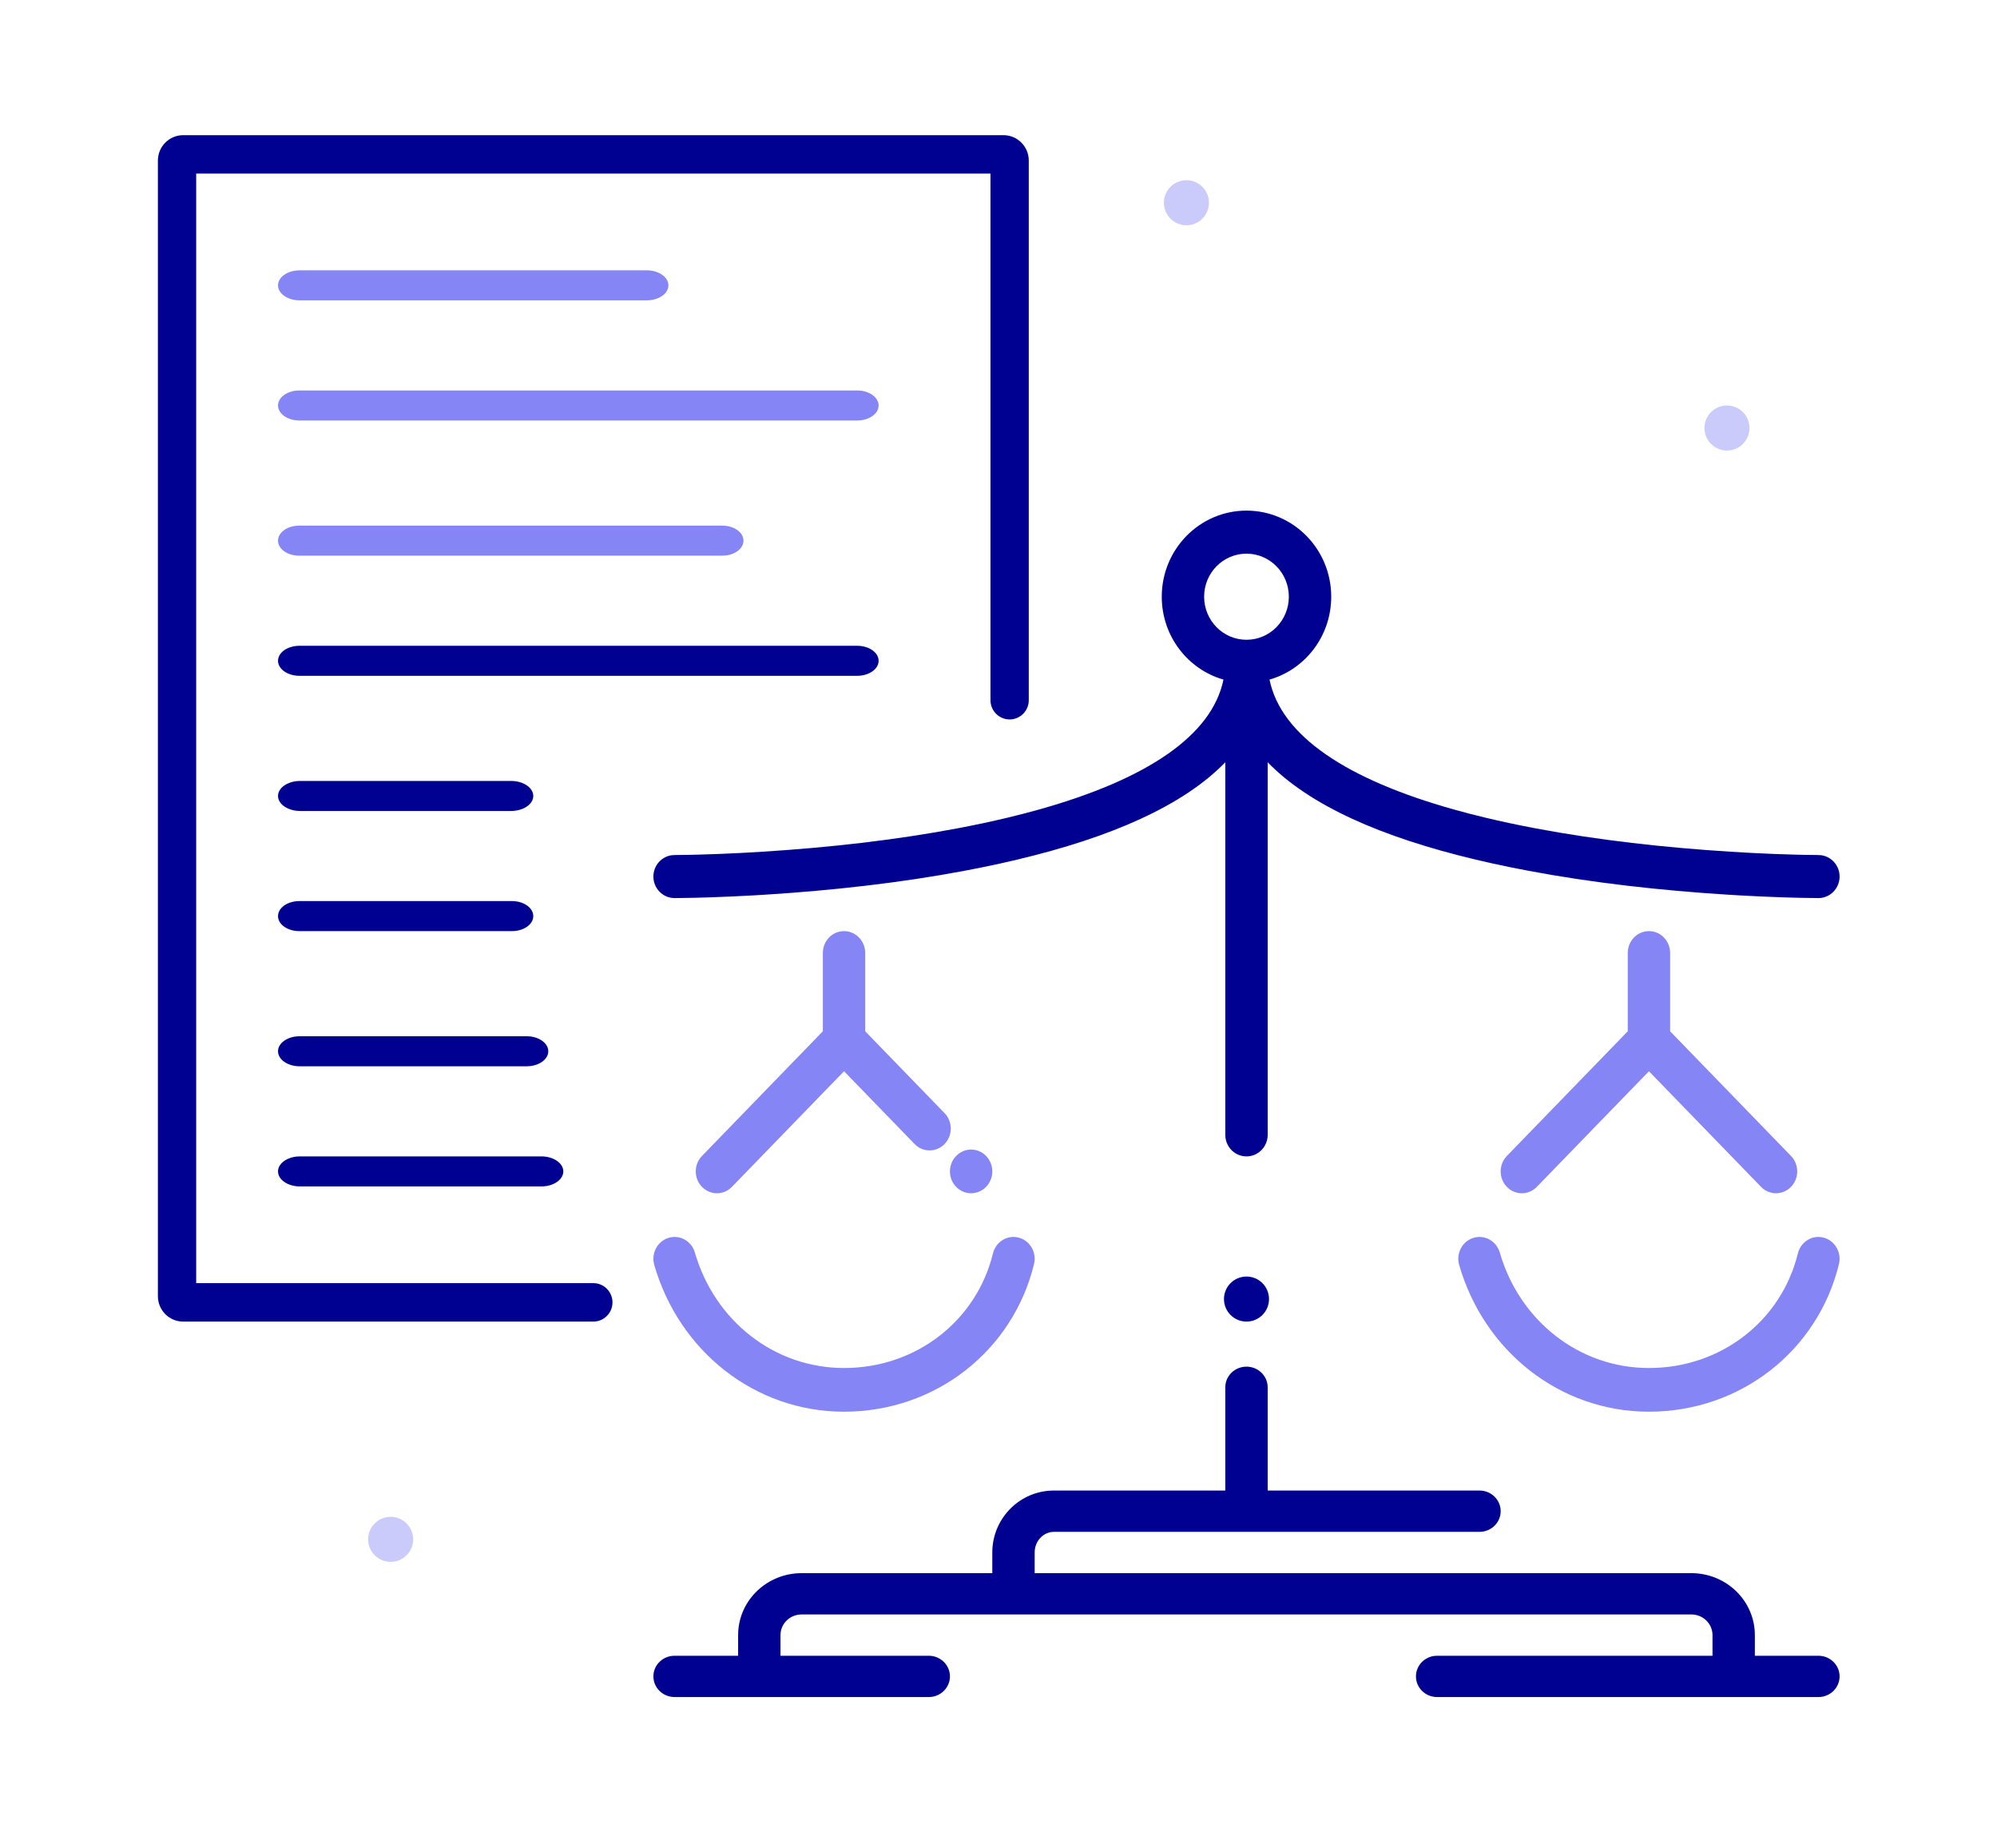
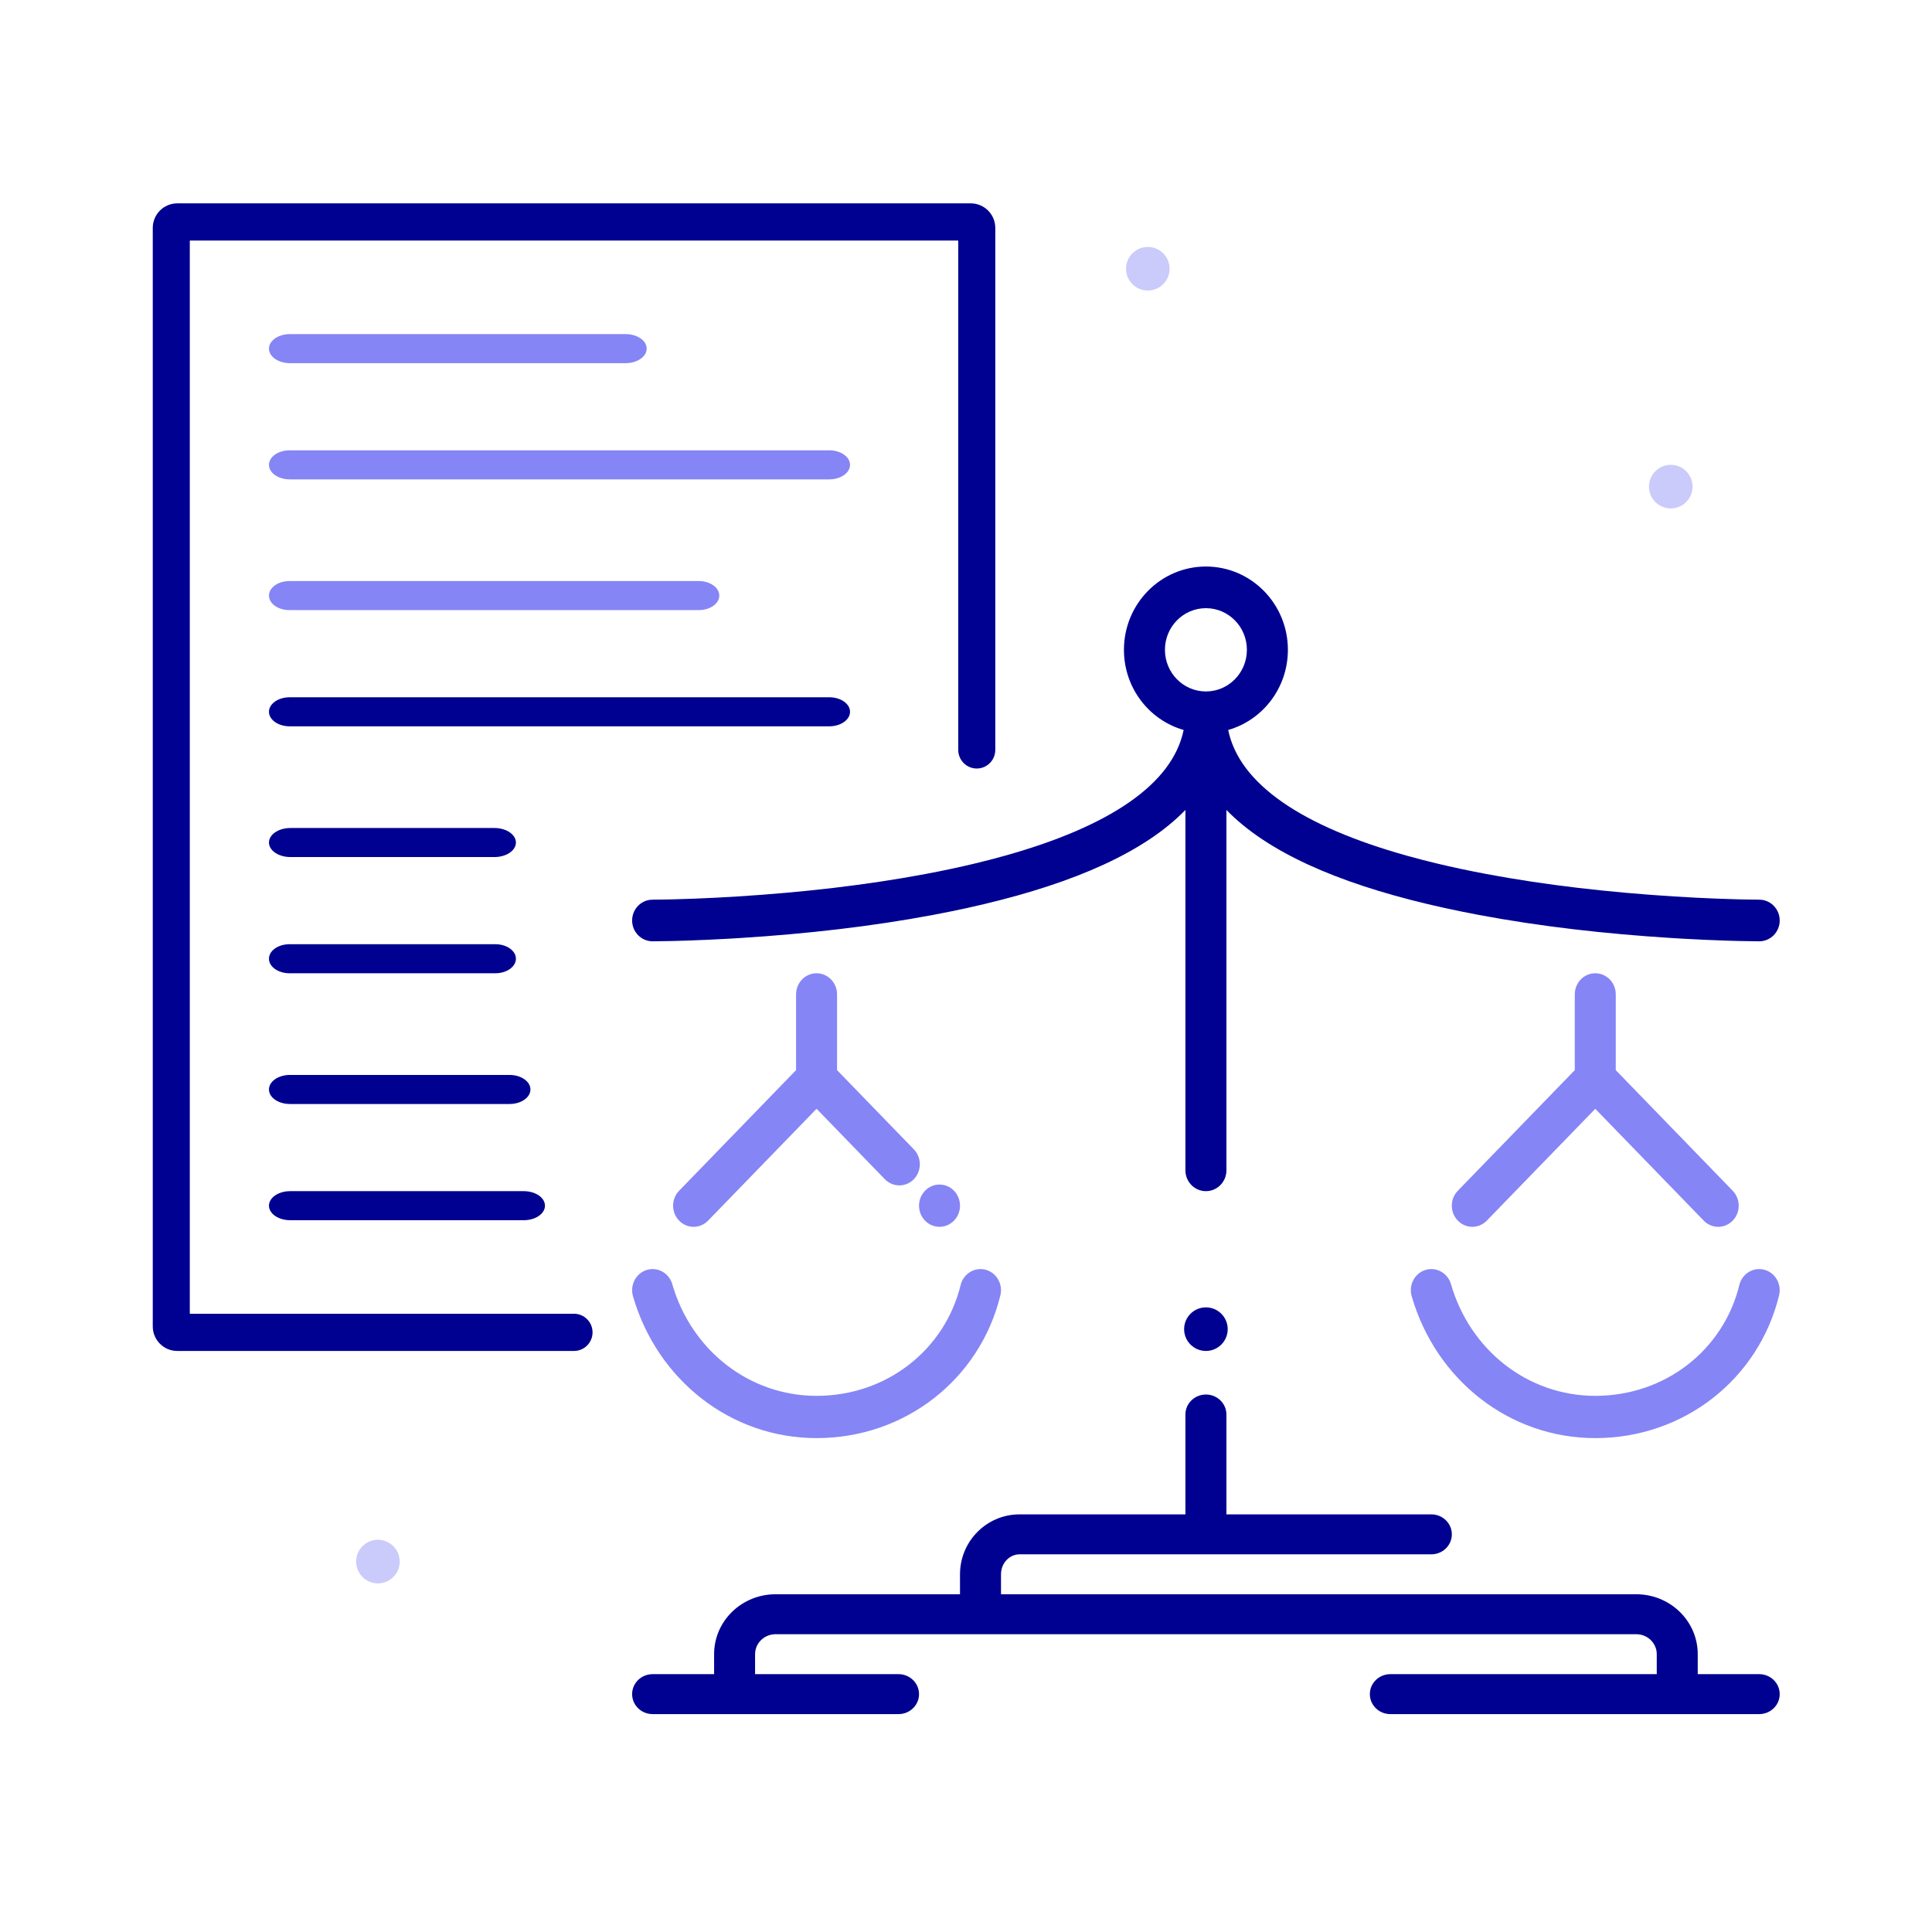
- <svg xmlns="http://www.w3.org/2000/svg" width="133" height="123" viewBox="0 0 133 123" fill="none">
+ <svg xmlns="http://www.w3.org/2000/svg" width="134" height="134" viewBox="0 0 133 123" fill="none">
  <path d="M43.072 18C43.869 18 44.516 18.448 44.516 19C44.516 19.513 43.958 19.936 43.24 19.993L43.072 20H19.96C19.163 20 18.516 19.552 18.516 19C18.516 18.487 19.073 18.064 19.792 18.007L19.96 18H43.072Z" fill="#8585F6" />
  <path d="M57.087 26C57.876 26 58.516 26.448 58.516 27C58.516 27.513 57.965 27.936 57.254 27.993L57.087 28H19.945C19.155 28 18.516 27.552 18.516 27C18.516 26.487 19.067 26.064 19.778 26.007L19.945 26H57.087Z" fill="#8585F6" />
  <path d="M49.516 36C49.516 35.448 48.885 35 48.107 35H19.925L19.761 35.007C19.06 35.065 18.516 35.487 18.516 36C18.516 36.552 19.147 37 19.925 37H48.107L48.271 36.993C48.972 36.935 49.516 36.513 49.516 36Z" fill="#8585F6" />
  <path d="M57.087 43C57.876 43 58.516 43.448 58.516 44C58.516 44.513 57.965 44.935 57.254 44.993L57.087 45H19.945C19.155 45 18.516 44.552 18.516 44C18.516 43.487 19.067 43.065 19.778 43.007L19.945 43H57.087Z" fill="#000091" />
  <path d="M35.516 61C35.516 60.448 34.882 60 34.099 60H19.933L19.767 60.007C19.063 60.065 18.516 60.487 18.516 61C18.516 61.552 19.15 62 19.933 62H34.099L34.264 61.993C34.969 61.935 35.516 61.513 35.516 61Z" fill="#000091" />
  <path d="M35.516 53C35.516 52.448 34.854 52 34.038 52H19.994L19.822 52.007C19.087 52.065 18.516 52.487 18.516 53C18.516 53.552 19.178 54 19.994 54H34.038L34.21 53.993C34.945 53.935 35.516 53.513 35.516 53Z" fill="#000091" />
  <path d="M36.054 77C36.862 77 37.516 77.448 37.516 78C37.516 78.513 36.952 78.936 36.225 78.993L36.054 79H19.977C19.17 79 18.516 78.552 18.516 78C18.516 77.487 19.08 77.064 19.807 77.007L19.977 77H36.054Z" fill="#000091" />
  <path d="M36.516 70C36.516 69.448 35.871 69 35.076 69H19.956L19.788 69.007C19.072 69.064 18.516 69.487 18.516 70C18.516 70.552 19.161 71 19.956 71H35.076L35.244 70.993C35.96 70.936 36.516 70.513 36.516 70Z" fill="#000091" />
  <path fill-rule="evenodd" clip-rule="evenodd" d="M13.066 11.56V85.44H39.516C40.22 85.44 40.791 86.013 40.791 86.72C40.791 87.427 40.22 88 39.516 88H12.201C11.271 88 10.516 87.242 10.516 86.308V10.693C10.516 9.758 11.271 9 12.201 9H66.83C67.761 9 68.516 9.758 68.516 10.693V46.624C68.516 47.331 67.945 47.905 67.241 47.905C66.537 47.905 65.966 47.331 65.966 46.624V11.56H13.066Z" fill="#000091" />
  <path fill-rule="evenodd" clip-rule="evenodd" d="M26.016 104C25.189 104 24.516 103.327 24.516 102.5C24.516 101.673 25.189 101 26.016 101C26.843 101 27.516 101.673 27.516 102.5C27.516 103.327 26.843 104 26.016 104Z" fill="#CACAFB" />
  <path fill-rule="evenodd" clip-rule="evenodd" d="M115.016 30C114.189 30 113.516 29.327 113.516 28.5C113.516 27.673 114.189 27 115.016 27C115.843 27 116.516 27.673 116.516 28.5C116.516 29.327 115.843 30 115.016 30Z" fill="#CACAFB" />
  <path fill-rule="evenodd" clip-rule="evenodd" d="M79.016 15C78.189 15 77.516 14.327 77.516 13.5C77.516 12.673 78.189 12 79.016 12C79.843 12 80.516 12.673 80.516 13.5C80.516 14.327 79.843 15 79.016 15Z" fill="#CACAFB" />
  <path fill-rule="evenodd" clip-rule="evenodd" d="M66.13 83.463C66.321 82.684 67.088 82.212 67.843 82.408C68.599 82.604 69.056 83.395 68.866 84.174C67.455 89.948 62.307 94 56.213 94C50.276 94 45.231 89.966 43.575 84.234C43.353 83.464 43.778 82.653 44.524 82.424C45.271 82.195 46.057 82.633 46.279 83.403C47.585 87.924 51.546 91.091 56.213 91.091C61.026 91.091 65.038 87.933 66.13 83.463ZM119.737 83.463C119.927 82.684 120.694 82.212 121.45 82.408C122.205 82.604 122.663 83.395 122.473 84.174C121.062 89.948 115.914 94 109.819 94C103.882 94 98.838 89.966 97.182 84.234C96.959 83.464 97.384 82.653 98.131 82.424C98.878 82.195 99.663 82.633 99.886 83.403C101.192 87.924 105.153 91.091 109.819 91.091C114.633 91.091 118.644 87.933 119.737 83.463ZM109.819 62C110.543 62 111.139 62.562 111.221 63.285L111.23 63.455V68.669L119.281 76.972C119.832 77.54 119.832 78.46 119.281 79.028C118.772 79.553 117.972 79.593 117.419 79.15L117.286 79.028L109.819 71.331L102.353 79.028C101.802 79.597 100.908 79.597 100.358 79.028C99.849 78.504 99.81 77.679 100.24 77.109L100.358 76.972L108.409 68.668V63.455C108.409 62.651 109.04 62 109.819 62ZM56.213 62C56.936 62 57.532 62.562 57.614 63.285L57.623 63.455V68.669L62.908 74.12C63.459 74.688 63.459 75.609 62.908 76.177C62.4 76.701 61.6 76.741 61.046 76.298L60.913 76.177L56.213 71.329L48.746 79.028C48.195 79.597 47.302 79.597 46.751 79.028C46.242 78.504 46.203 77.679 46.634 77.109L46.751 76.972L54.802 68.668V63.455C54.802 62.651 55.434 62 56.213 62ZM65.674 76.972C66.225 77.54 66.225 78.46 65.674 79.028C65.124 79.597 64.23 79.597 63.679 79.028C63.129 78.46 63.129 77.54 63.679 76.972C64.23 76.403 65.124 76.403 65.674 76.972Z" fill="#8585F6" />
  <path fill-rule="evenodd" clip-rule="evenodd" d="M83.016 34C79.9 34 77.373 36.567 77.373 39.733C77.373 42.36 79.111 44.574 81.483 45.252C80.712 49.003 76.345 51.898 69.204 53.901L68.178 54.178L67.115 54.443C66.035 54.702 64.9 54.943 63.714 55.166C59.611 55.938 55.202 56.435 50.791 56.712C50.276 56.744 49.773 56.773 49.285 56.798L47.86 56.862C47.4 56.88 46.955 56.894 46.526 56.906L45.891 56.921L44.991 56.933L44.762 56.943C44.06 57.026 43.516 57.632 43.516 58.367C43.516 59.158 44.148 59.8 44.927 59.8L46.263 59.78L47.272 59.751L48.685 59.696L50.185 59.62L50.965 59.573C55.481 59.29 60 58.78 64.228 57.984C65.037 57.832 65.826 57.672 66.594 57.503L67.729 57.243C74.034 55.745 78.809 53.636 81.605 50.757V75.567L81.615 75.734C81.696 76.447 82.293 77 83.016 77C83.795 77 84.427 76.358 84.427 75.567V50.757C87.223 53.636 91.998 55.745 98.302 57.243L99.438 57.503C100.206 57.672 100.995 57.832 101.804 57.984C106.032 58.78 110.55 59.29 115.067 59.573L115.847 59.62L117.347 59.696L118.76 59.751L119.768 59.78L121.105 59.8C121.884 59.8 122.516 59.158 122.516 58.367C122.516 57.632 121.971 57.026 121.27 56.943L121.041 56.933L120.14 56.921L119.506 56.906C119.077 56.894 118.632 56.88 118.172 56.862L116.747 56.798C116.258 56.773 115.756 56.744 115.241 56.712C110.83 56.435 106.421 55.938 102.317 55.166C101.132 54.943 99.997 54.702 98.917 54.443L97.854 54.178L96.828 53.901C89.687 51.898 85.32 49.003 84.549 45.252C86.921 44.574 88.659 42.36 88.659 39.733C88.659 36.567 86.132 34 83.016 34ZM85.837 39.733C85.837 38.15 84.574 36.867 83.016 36.867C81.458 36.867 80.195 38.15 80.195 39.733C80.195 41.317 81.458 42.6 83.016 42.6C84.574 42.6 85.837 41.317 85.837 39.733Z" fill="#000091" />
  <path d="M83.016 91C83.739 91 84.336 91.531 84.417 92.215L84.427 92.375V99.25H98.534C99.313 99.25 99.945 99.866 99.945 100.625C99.945 101.33 99.4 101.911 98.698 101.991L98.534 102H70.191C69.548 102 68.993 102.519 68.918 103.212L68.909 103.375V104.75H112.641C114.895 104.75 116.737 106.467 116.866 108.633L116.873 108.875V110.25H121.105C121.884 110.25 122.516 110.866 122.516 111.625C122.516 112.33 121.971 112.911 121.27 112.991L121.105 113H95.712C94.933 113 94.302 112.384 94.302 111.625C94.302 110.92 94.846 110.339 95.548 110.259L95.712 110.25H114.052V108.875C114.052 108.17 113.507 107.589 112.805 107.509L112.641 107.5H53.391C52.667 107.5 52.071 108.031 51.99 108.715L51.98 108.875V110.25H61.855C62.634 110.25 63.266 110.866 63.266 111.625C63.266 112.33 62.721 112.911 62.02 112.991L61.855 113H44.927C44.148 113 43.516 112.384 43.516 111.625C43.516 110.92 44.06 110.339 44.762 110.259L44.927 110.25H49.159V108.875C49.159 106.678 50.921 104.882 53.142 104.757L53.391 104.75H66.087V103.375C66.087 101.192 67.782 99.383 69.949 99.257L70.191 99.25H81.605V92.375C81.605 91.616 82.237 91 83.016 91Z" fill="#000091" />
  <path d="M83.016 88C83.844 88 84.516 87.328 84.516 86.5C84.516 85.672 83.844 85 83.016 85C82.188 85 81.516 85.672 81.516 86.5C81.516 87.328 82.188 88 83.016 88Z" fill="#000091" />
</svg>
